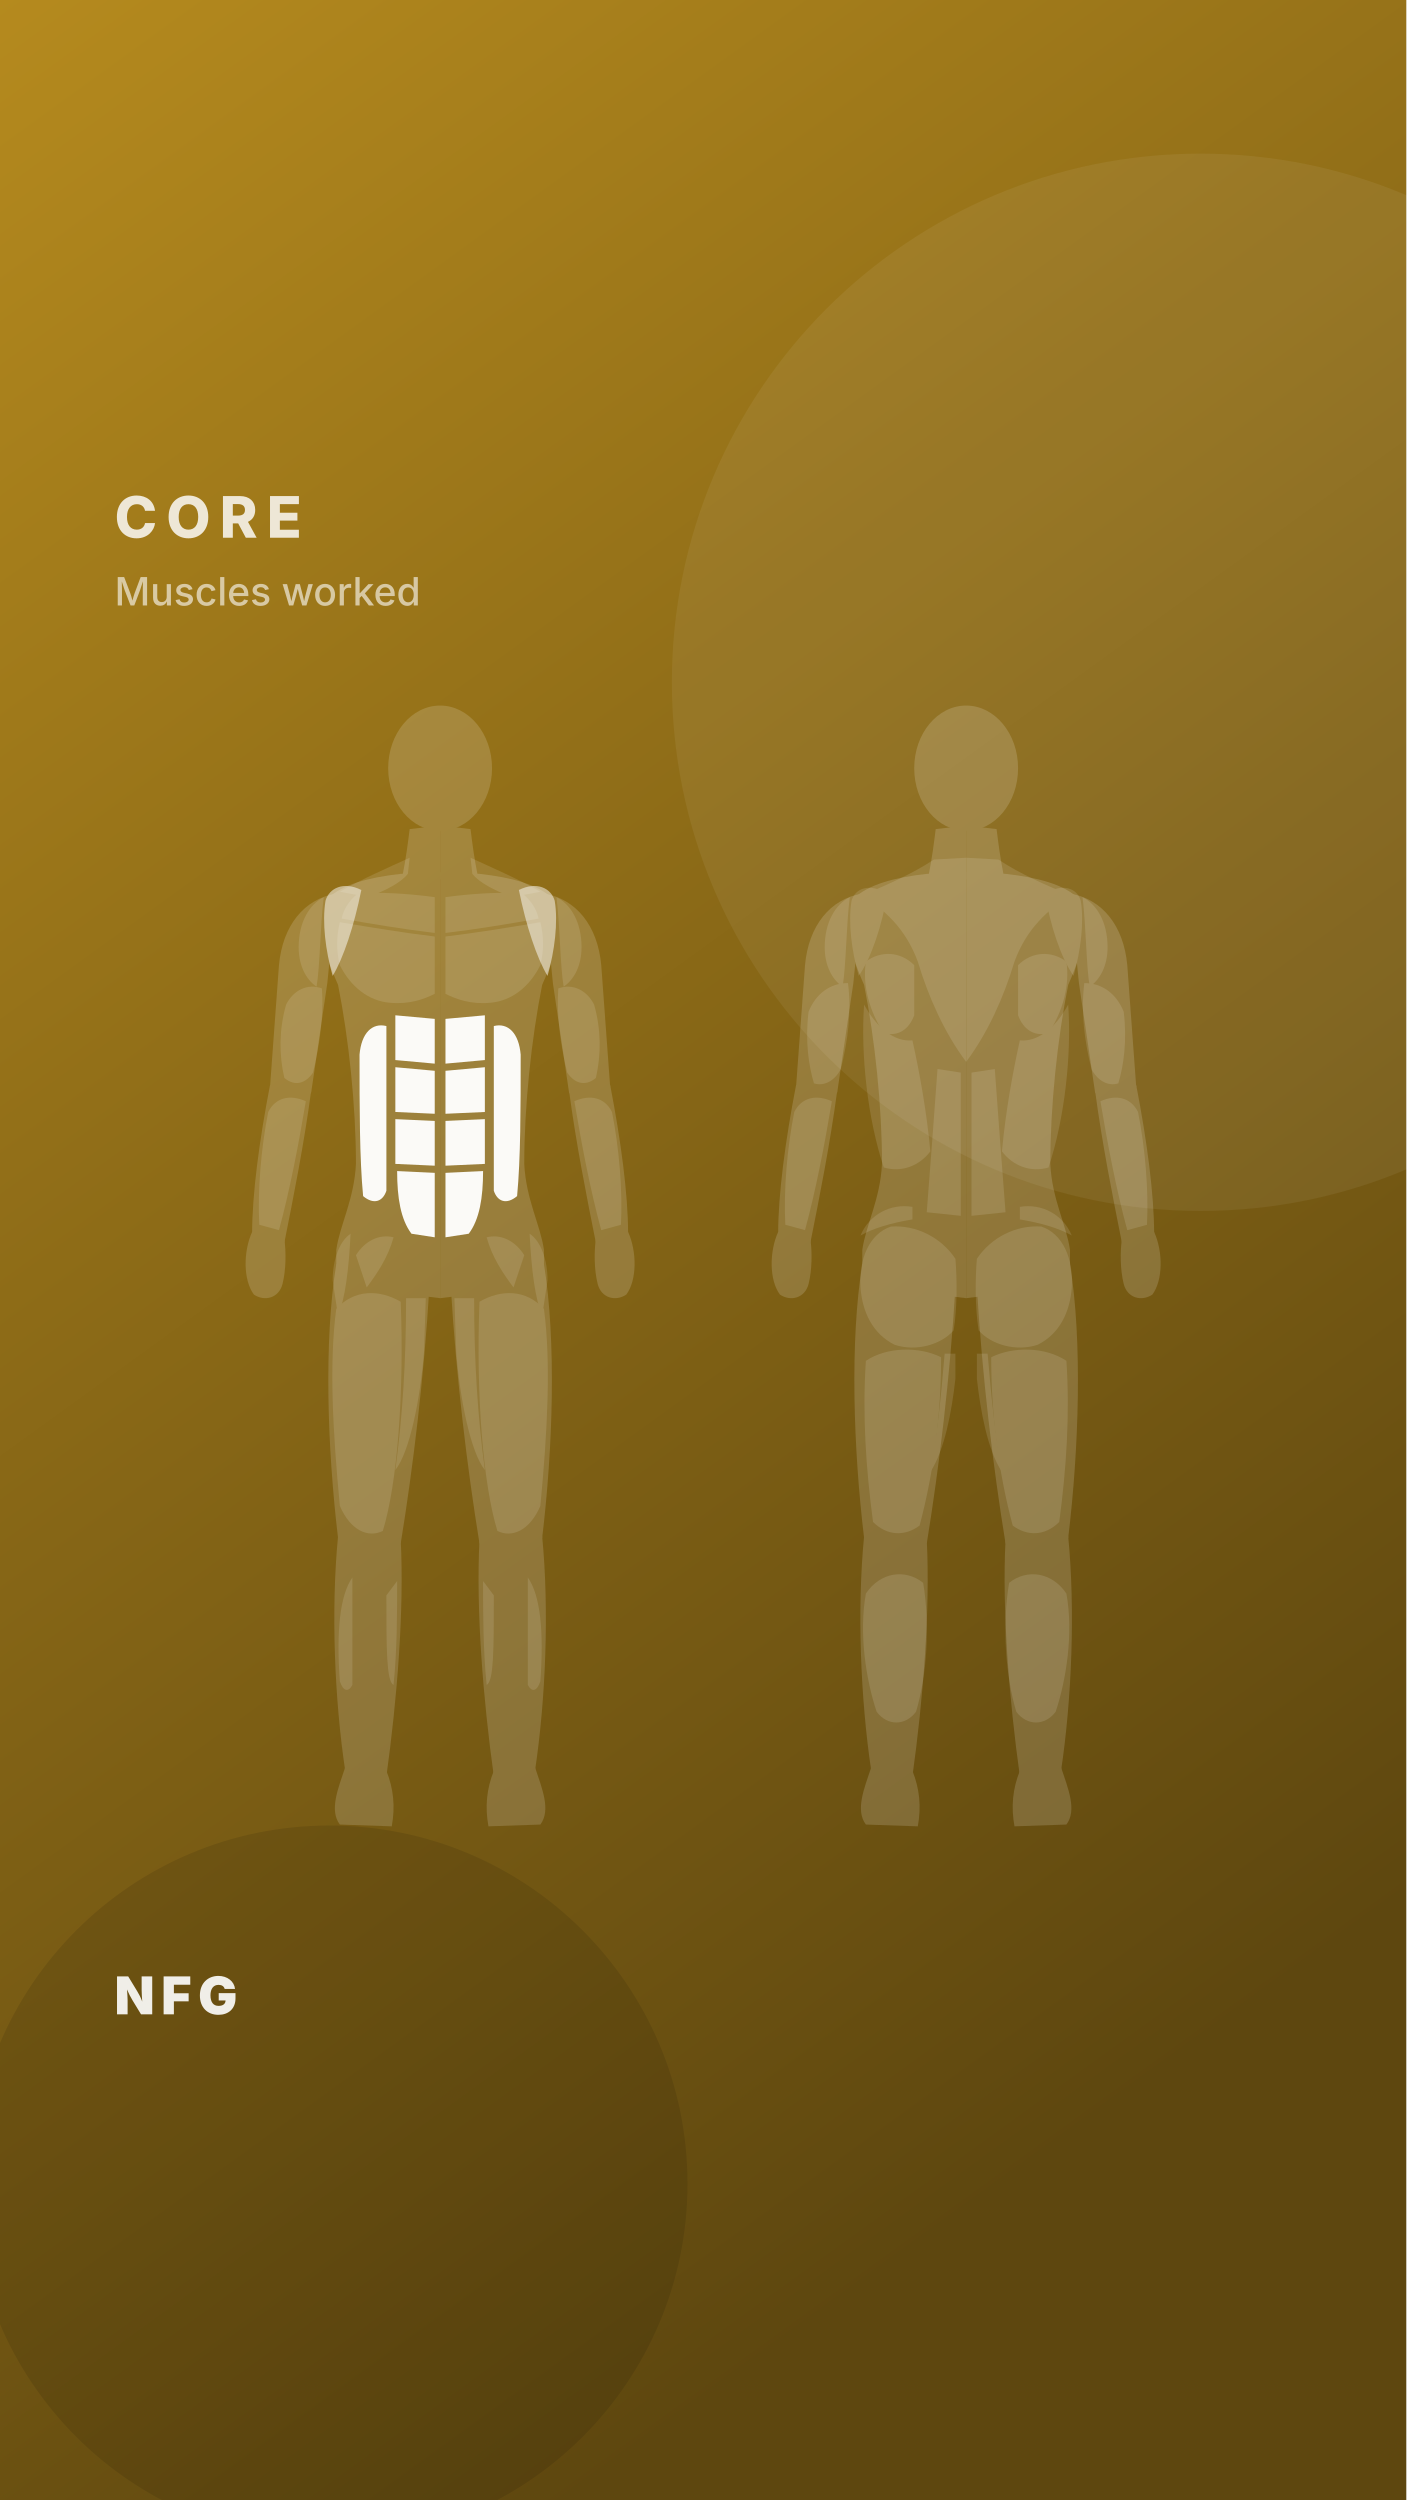
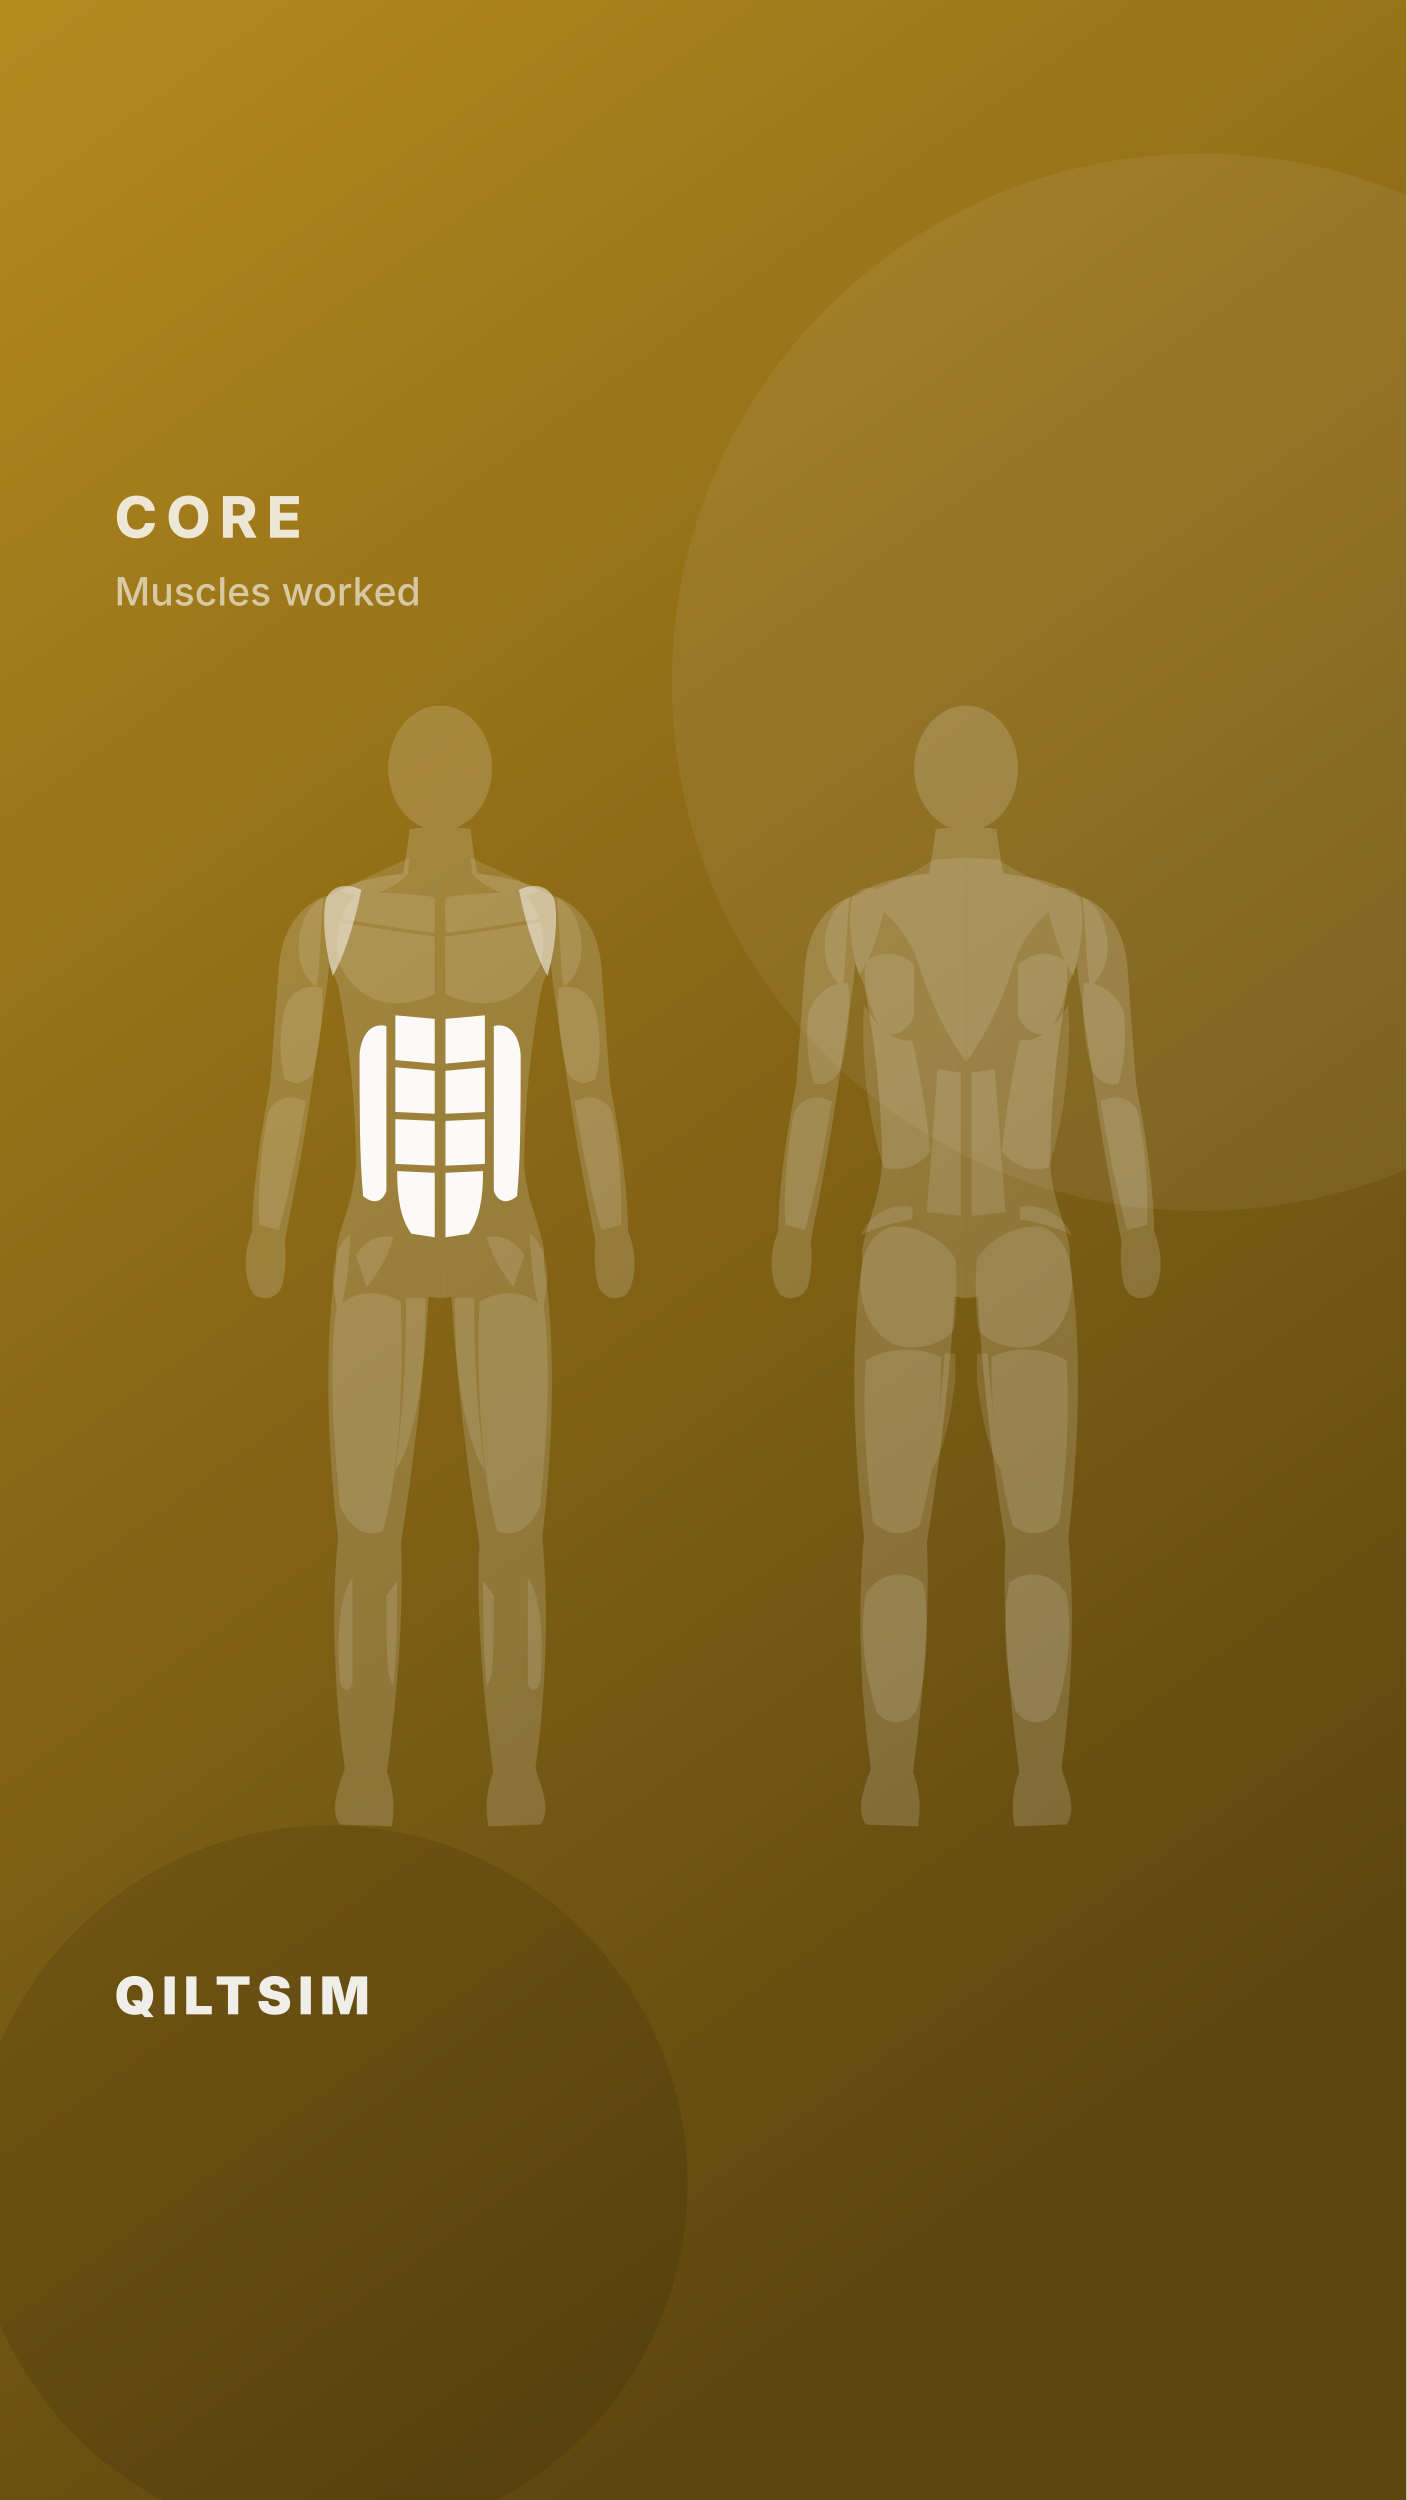
<svg xmlns="http://www.w3.org/2000/svg" viewBox="0 0 1080 1920" width="1080" height="1920" role="img" aria-label="Pallof Press: muscles worked">
  <defs>
    <linearGradient id="bg" x1="0" y1="0" x2="0.4" y2="1">
      <stop offset="0" stop-color="#B58A1E" />
      <stop offset="1" stop-color="#5E470F" />
    </linearGradient>
  </defs>
  <rect width="1080" height="1920" fill="url(#bg)" />
  <circle cx="922" cy="524" r="406" fill="#FFFFFF" fill-opacity="0.06" />
  <circle cx="253" cy="1677" r="275" fill="#000000" fill-opacity="0.10" />
  <g transform="translate(338.0,535.0) scale(1.375)">
    <g opacity="0.16">
      <ellipse cx="0" cy="40" rx="29" ry="35" fill="#FFFFFF" />
      <path d="M0,72 L17,74 C18,82 19,90 21,100 L0,102 Z" fill="#FFFFFF" />
      <path d="M0,72 L17,74 C18,82 19,90 21,100 L0,102 Z" fill="#FFFFFF" transform="scale(-1,1)" />
      <path d="M0,98 L22,99 C40,101 55,105 63,113 C70,121 66,141 57,161 C51,191 47,229 47,261 C48,281 56,295 58,309 L58,322 C40,330 18,334 0,336 Z" fill="#FFFFFF" />
      <path d="M0,98 L22,99 C40,101 55,105 63,113 C70,121 66,141 57,161 C51,191 47,229 47,261 C48,281 56,295 58,309 L58,322 C40,330 18,334 0,336 Z" fill="#FFFFFF" transform="scale(-1,1)" />
      <path d="M58,110 C76,113 88,128 90,150 L95,218 C91,227 77,229 72,221 L63,160 Z" fill="#FFFFFF" />
      <path d="M58,110 C76,113 88,128 90,150 L95,218 C91,227 77,229 72,221 L63,160 Z" fill="#FFFFFF" transform="scale(-1,1)" />
      <path d="M72,220 L95,217 C101,248 105,278 105,300 L87,305 C82,280 76,250 72,220 Z" fill="#FFFFFF" />
      <path d="M72,220 L95,217 C101,248 105,278 105,300 L87,305 C82,280 76,250 72,220 Z" fill="#FFFFFF" transform="scale(-1,1)" />
      <path d="M87,303 L105,299 C110,310 110,326 104,334 C98,338 90,336 88,328 C86,320 86,310 87,303 Z" fill="#FFFFFF" />
      <path d="M87,303 L105,299 C110,310 110,326 104,334 C98,338 90,336 88,328 C86,320 86,310 87,303 Z" fill="#FFFFFF" transform="scale(-1,1)" />
      <path d="M6,330 L58,317 C65,360 63,420 57,470 L22,473 C15,430 9,380 6,330 Z" fill="#FFFFFF" />
      <path d="M6,330 L58,317 C65,360 63,420 57,470 L22,473 C15,430 9,380 6,330 Z" fill="#FFFFFF" transform="scale(-1,1)" />
      <path d="M22,471 L57,469 C61,510 59,560 53,600 L30,603 C24,560 20,510 22,471 Z" fill="#FFFFFF" />
      <path d="M22,471 L57,469 C61,510 59,560 53,600 L30,603 C24,560 20,510 22,471 Z" fill="#FFFFFF" transform="scale(-1,1)" />
      <path d="M30,600 L53,598 C57,610 62,622 56,630 L27,631 C25,620 26,610 30,600 Z" fill="#FFFFFF" />
      <path d="M30,600 L53,598 C57,610 62,622 56,630 L27,631 C25,620 26,610 30,600 Z" fill="#FFFFFF" transform="scale(-1,1)" />
    </g>
    <g opacity="0.12">
      <path d="M17,90 C30,96 44,102 56,109 L40,112 C30,108 22,104 18,99 Z" fill="#FFFFFF" />
      <path d="M17,90 C30,96 44,102 56,109 L40,112 C30,108 22,104 18,99 Z" fill="#FFFFFF" transform="scale(-1,1)" />
      <path d="M65,112 C73,116 79,126 79,140 C79,150 75,158 69,162 C67,150 67,128 65,112 Z" fill="#FFFFFF" />
      <path d="M65,112 C73,116 79,126 79,140 C79,150 75,158 69,162 C67,150 67,128 65,112 Z" fill="#FFFFFF" transform="scale(-1,1)" />
      <path d="M3,134 C20,132 38,129 56,126 C58,134 58,142 56,150 C50,162 40,170 28,171 C17,172 9,169 3,166 Z" fill="#FFFFFF" />
      <path d="M3,134 C20,132 38,129 56,126 C58,134 58,142 56,150 C50,162 40,170 28,171 C17,172 9,169 3,166 Z" fill="#FFFFFF" transform="scale(-1,1)" />
      <path d="M3,112 C18,110 34,109 46,110 C51,114 54,119 55,124 C38,127 20,130 3,132 Z" fill="#FFFFFF" />
      <path d="M3,112 C18,110 34,109 46,110 C51,114 54,119 55,124 C38,127 20,130 3,132 Z" fill="#FFFFFF" transform="scale(-1,1)" />
      <path d="M66,163 C74,160 82,164 86,172 C90,186 90,200 87,213 C81,218 75,216 71,210 C67,194 65,177 66,163 Z" fill="#FFFFFF" />
      <path d="M66,163 C74,160 82,164 86,172 C90,186 90,200 87,213 C81,218 75,216 71,210 C67,194 65,177 66,163 Z" fill="#FFFFFF" transform="scale(-1,1)" />
      <path d="M75,226 C84,222 92,224 96,232 C100,252 102,276 101,295 L90,298 C84,276 79,250 75,226 Z" fill="#FFFFFF" />
      <path d="M75,226 C84,222 92,224 96,232 C100,252 102,276 101,295 L90,298 C84,276 79,250 75,226 Z" fill="#FFFFFF" transform="scale(-1,1)" />
      <path d="M26,302 C34,300 42,304 47,312 L41,330 C35,322 29,313 26,302 Z" fill="#FFFFFF" />
      <path d="M26,302 C34,300 42,304 47,312 L41,330 C35,322 29,313 26,302 Z" fill="#FFFFFF" transform="scale(-1,1)" />
      <path d="M50,300 C56,304 60,314 60,326 L57,346 C53,336 51,320 50,300 Z" fill="#FFFFFF" />
      <path d="M50,300 C56,304 60,314 60,326 L57,346 C53,336 51,320 50,300 Z" fill="#FFFFFF" transform="scale(-1,1)" />
      <path d="M22,338 C34,331 48,331 58,342 C62,372 60,410 56,452 C50,466 40,470 32,466 C24,440 20,390 22,338 Z" fill="#FFFFFF" />
      <path d="M22,338 C34,331 48,331 58,342 C62,372 60,410 56,452 C50,466 40,470 32,466 C24,440 20,390 22,338 Z" fill="#FFFFFF" transform="scale(-1,1)" />
      <path d="M8,336 L19,336 C19,372 21,402 25,432 C17,422 11,392 9,366 Z" fill="#FFFFFF" />
      <path d="M8,336 L19,336 C19,372 21,402 25,432 C17,422 11,392 9,366 Z" fill="#FFFFFF" transform="scale(-1,1)" />
      <path d="M49,492 C56,502 58,522 56,550 C54,556 51,556 49,552 C49,530 49,512 49,492 Z" fill="#FFFFFF" />
      <path d="M49,492 C56,502 58,522 56,550 C54,556 51,556 49,552 C49,530 49,512 49,492 Z" fill="#FFFFFF" transform="scale(-1,1)" />
      <path d="M24,494 C24,512 24,532 26,552 C30,550 30,532 30,502 Z" fill="#FFFFFF" />
      <path d="M24,494 C24,512 24,532 26,552 C30,550 30,532 30,502 Z" fill="#FFFFFF" transform="scale(-1,1)" />
    </g>
    <g opacity="0.5">
      <path d="M44,108 C54,103 62,107 64,114 C66,126 64,142 60,156 C54,146 48,128 44,108 Z" fill="#FFFFFF" />
      <path d="M44,108 C54,103 62,107 64,114 C66,126 64,142 60,156 C54,146 48,128 44,108 Z" fill="#FFFFFF" transform="scale(-1,1)" />
    </g>
    <g opacity="0.96">
      <path d="M3,180 L25,178 L25,203 L3,205 Z" fill="#FFFFFF" />
      <path d="M3,180 L25,178 L25,203 L3,205 Z" fill="#FFFFFF" transform="scale(-1,1)" />
      <path d="M3,209 L25,207 L25,232 L3,233 Z" fill="#FFFFFF" />
      <path d="M3,209 L25,207 L25,232 L3,233 Z" fill="#FFFFFF" transform="scale(-1,1)" />
      <path d="M3,237 L25,236 L25,261 L3,262 Z" fill="#FFFFFF" />
      <path d="M3,237 L25,236 L25,261 L3,262 Z" fill="#FFFFFF" transform="scale(-1,1)" />
      <path d="M3,266 L24,265 C24,280 22,292 16,300 L3,302 Z" fill="#FFFFFF" />
      <path d="M3,266 L24,265 C24,280 22,292 16,300 L3,302 Z" fill="#FFFFFF" transform="scale(-1,1)" />
      <path d="M30,184 C38,182 44,188 45,200 C45,230 45,258 43,279 C37,284 32,282 30,276 C30,246 30,214 30,184 Z" fill="#FFFFFF" />
      <path d="M30,184 C38,182 44,188 45,200 C45,230 45,258 43,279 C37,284 32,282 30,276 C30,246 30,214 30,184 Z" fill="#FFFFFF" transform="scale(-1,1)" />
    </g>
  </g>
  <g transform="translate(742.0,535.0) scale(1.375)">
    <g opacity="0.16">
      <ellipse cx="0" cy="40" rx="29" ry="35" fill="#FFFFFF" />
      <path d="M0,72 L17,74 C18,82 19,90 21,100 L0,102 Z" fill="#FFFFFF" />
      <path d="M0,72 L17,74 C18,82 19,90 21,100 L0,102 Z" fill="#FFFFFF" transform="scale(-1,1)" />
      <path d="M0,98 L22,99 C40,101 55,105 63,113 C70,121 66,141 57,161 C51,191 47,229 47,261 C48,281 56,295 58,309 L58,322 C40,330 18,334 0,336 Z" fill="#FFFFFF" />
      <path d="M0,98 L22,99 C40,101 55,105 63,113 C70,121 66,141 57,161 C51,191 47,229 47,261 C48,281 56,295 58,309 L58,322 C40,330 18,334 0,336 Z" fill="#FFFFFF" transform="scale(-1,1)" />
      <path d="M58,110 C76,113 88,128 90,150 L95,218 C91,227 77,229 72,221 L63,160 Z" fill="#FFFFFF" />
      <path d="M58,110 C76,113 88,128 90,150 L95,218 C91,227 77,229 72,221 L63,160 Z" fill="#FFFFFF" transform="scale(-1,1)" />
      <path d="M72,220 L95,217 C101,248 105,278 105,300 L87,305 C82,280 76,250 72,220 Z" fill="#FFFFFF" />
      <path d="M72,220 L95,217 C101,248 105,278 105,300 L87,305 C82,280 76,250 72,220 Z" fill="#FFFFFF" transform="scale(-1,1)" />
      <path d="M87,303 L105,299 C110,310 110,326 104,334 C98,338 90,336 88,328 C86,320 86,310 87,303 Z" fill="#FFFFFF" />
      <path d="M87,303 L105,299 C110,310 110,326 104,334 C98,338 90,336 88,328 C86,320 86,310 87,303 Z" fill="#FFFFFF" transform="scale(-1,1)" />
      <path d="M6,330 L58,317 C65,360 63,420 57,470 L22,473 C15,430 9,380 6,330 Z" fill="#FFFFFF" />
      <path d="M6,330 L58,317 C65,360 63,420 57,470 L22,473 C15,430 9,380 6,330 Z" fill="#FFFFFF" transform="scale(-1,1)" />
      <path d="M22,471 L57,469 C61,510 59,560 53,600 L30,603 C24,560 20,510 22,471 Z" fill="#FFFFFF" />
      <path d="M22,471 L57,469 C61,510 59,560 53,600 L30,603 C24,560 20,510 22,471 Z" fill="#FFFFFF" transform="scale(-1,1)" />
      <path d="M30,600 L53,598 C57,610 62,622 56,630 L27,631 C25,620 26,610 30,600 Z" fill="#FFFFFF" />
      <path d="M30,600 L53,598 C57,610 62,622 56,630 L27,631 C25,620 26,610 30,600 Z" fill="#FFFFFF" transform="scale(-1,1)" />
    </g>
    <g opacity="0.12">
      <path d="M0,90 L18,91 C30,99 44,105 58,111 C46,119 34,129 27,148 C21,168 12,188 0,204 Z" fill="#FFFFFF" />
      <path d="M0,90 L18,91 C30,99 44,105 58,111 C46,119 34,129 27,148 C21,168 12,188 0,204 Z" fill="#FFFFFF" transform="scale(-1,1)" />
      <path d="M44,110 C54,104 62,107 64,114 C66,126 64,142 60,156 C53,146 47,128 44,110 Z" fill="#FFFFFF" />
      <path d="M44,110 C54,104 62,107 64,114 C66,126 64,142 60,156 C53,146 47,128 44,110 Z" fill="#FFFFFF" transform="scale(-1,1)" />
      <path d="M65,112 C73,116 79,126 79,140 C79,150 75,158 69,162 C67,150 67,128 65,112 Z" fill="#FFFFFF" />
      <path d="M65,112 C73,116 79,126 79,140 C79,150 75,158 69,162 C67,150 67,128 65,112 Z" fill="#FFFFFF" transform="scale(-1,1)" />
      <path d="M29,150 C37,142 48,142 56,148 C58,161 54,176 46,188 C38,190 32,186 29,178 Z" fill="#FFFFFF" />
      <path d="M29,150 C37,142 48,142 56,148 C58,161 54,176 46,188 C38,190 32,186 29,178 Z" fill="#FFFFFF" transform="scale(-1,1)" />
      <path d="M30,192 C40,193 50,185 57,172 C59,200 55,236 46,263 C36,266 26,262 20,254 C22,232 26,210 30,192 Z" fill="#FFFFFF" />
      <path d="M30,192 C40,193 50,185 57,172 C59,200 55,236 46,263 C36,266 26,262 20,254 C22,232 26,210 30,192 Z" fill="#FFFFFF" transform="scale(-1,1)" />
      <path d="M3,210 L16,208 C18,236 20,262 22,288 L3,290 Z" fill="#FFFFFF" />
      <path d="M3,210 L16,208 C18,236 20,262 22,288 L3,290 Z" fill="#FFFFFF" transform="scale(-1,1)" />
      <path d="M66,160 C76,160 84,166 88,176 C90,192 88,206 85,216 C79,218 73,214 70,208 C66,192 64,176 66,160 Z" fill="#FFFFFF" />
      <path d="M66,160 C76,160 84,166 88,176 C90,192 88,206 85,216 C79,218 73,214 70,208 C66,192 64,176 66,160 Z" fill="#FFFFFF" transform="scale(-1,1)" />
      <path d="M75,226 C84,222 92,224 96,232 C100,252 102,276 101,295 L90,298 C84,276 79,250 75,226 Z" fill="#FFFFFF" />
      <path d="M75,226 C84,222 92,224 96,232 C100,252 102,276 101,295 L90,298 C84,276 79,250 75,226 Z" fill="#FFFFFF" transform="scale(-1,1)" />
      <path d="M30,285 C42,283 54,289 59,301 C52,297 42,294 30,292 Z" fill="#FFFFFF" />
      <path d="M30,285 C42,283 54,289 59,301 C52,297 42,294 30,292 Z" fill="#FFFFFF" transform="scale(-1,1)" />
      <path d="M6,314 C14,302 28,295 42,296 C54,300 60,314 59,330 C58,344 52,356 40,362 C28,366 14,362 7,354 C5,342 5,326 6,314 Z" fill="#FFFFFF" />
      <path d="M6,314 C14,302 28,295 42,296 C54,300 60,314 59,330 C58,344 52,356 40,362 C28,366 14,362 7,354 C5,342 5,326 6,314 Z" fill="#FFFFFF" transform="scale(-1,1)" />
      <path d="M14,369 C26,363 44,363 56,371 C58,401 56,431 52,461 C44,469 34,469 26,463 C18,433 14,401 14,369 Z" fill="#FFFFFF" />
      <path d="M14,369 C26,363 44,363 56,371 C58,401 56,431 52,461 C44,469 34,469 26,463 C18,433 14,401 14,369 Z" fill="#FFFFFF" transform="scale(-1,1)" />
      <path d="M6,367 L12,367 C14,391 16,411 20,433 C12,421 8,399 6,381 Z" fill="#FFFFFF" />
      <path d="M6,367 L12,367 C14,391 16,411 20,433 C12,421 8,399 6,381 Z" fill="#FFFFFF" transform="scale(-1,1)" />
      <path d="M24,495 C34,487 48,489 56,501 C60,523 56,549 50,567 C44,575 34,575 28,567 C22,547 20,519 24,495 Z" fill="#FFFFFF" />
      <path d="M24,495 C34,487 48,489 56,501 C60,523 56,549 50,567 C44,575 34,575 28,567 C22,547 20,519 24,495 Z" fill="#FFFFFF" transform="scale(-1,1)" />
    </g>
  </g>
  <text x="88" y="413" fill="#FFFFFF" fill-opacity="0.82" font-family="Inter, 'Helvetica Neue', Helvetica, Arial, sans-serif" font-size="44" font-weight="800" letter-spacing="7">CORE</text>
  <text x="88" y="465" fill="#FFFFFF" fill-opacity="0.6" font-family="Inter, 'Helvetica Neue', Helvetica, Arial, sans-serif" font-size="30" font-weight="500">Muscles worked</text>
-   <text x="88" y="1547" fill="#FFFFFF" fill-opacity="0.9" font-family="Inter, 'Helvetica Neue', Helvetica, Arial, sans-serif" font-size="40" font-weight="900" letter-spacing="5">NFG</text>
+   <text x="88" y="1547" fill="#FFFFFF" fill-opacity="0.9" font-family="Inter, 'Helvetica Neue', Helvetica, Arial, sans-serif" font-size="40" font-weight="900" letter-spacing="5">QILTSIM</text>
</svg>
